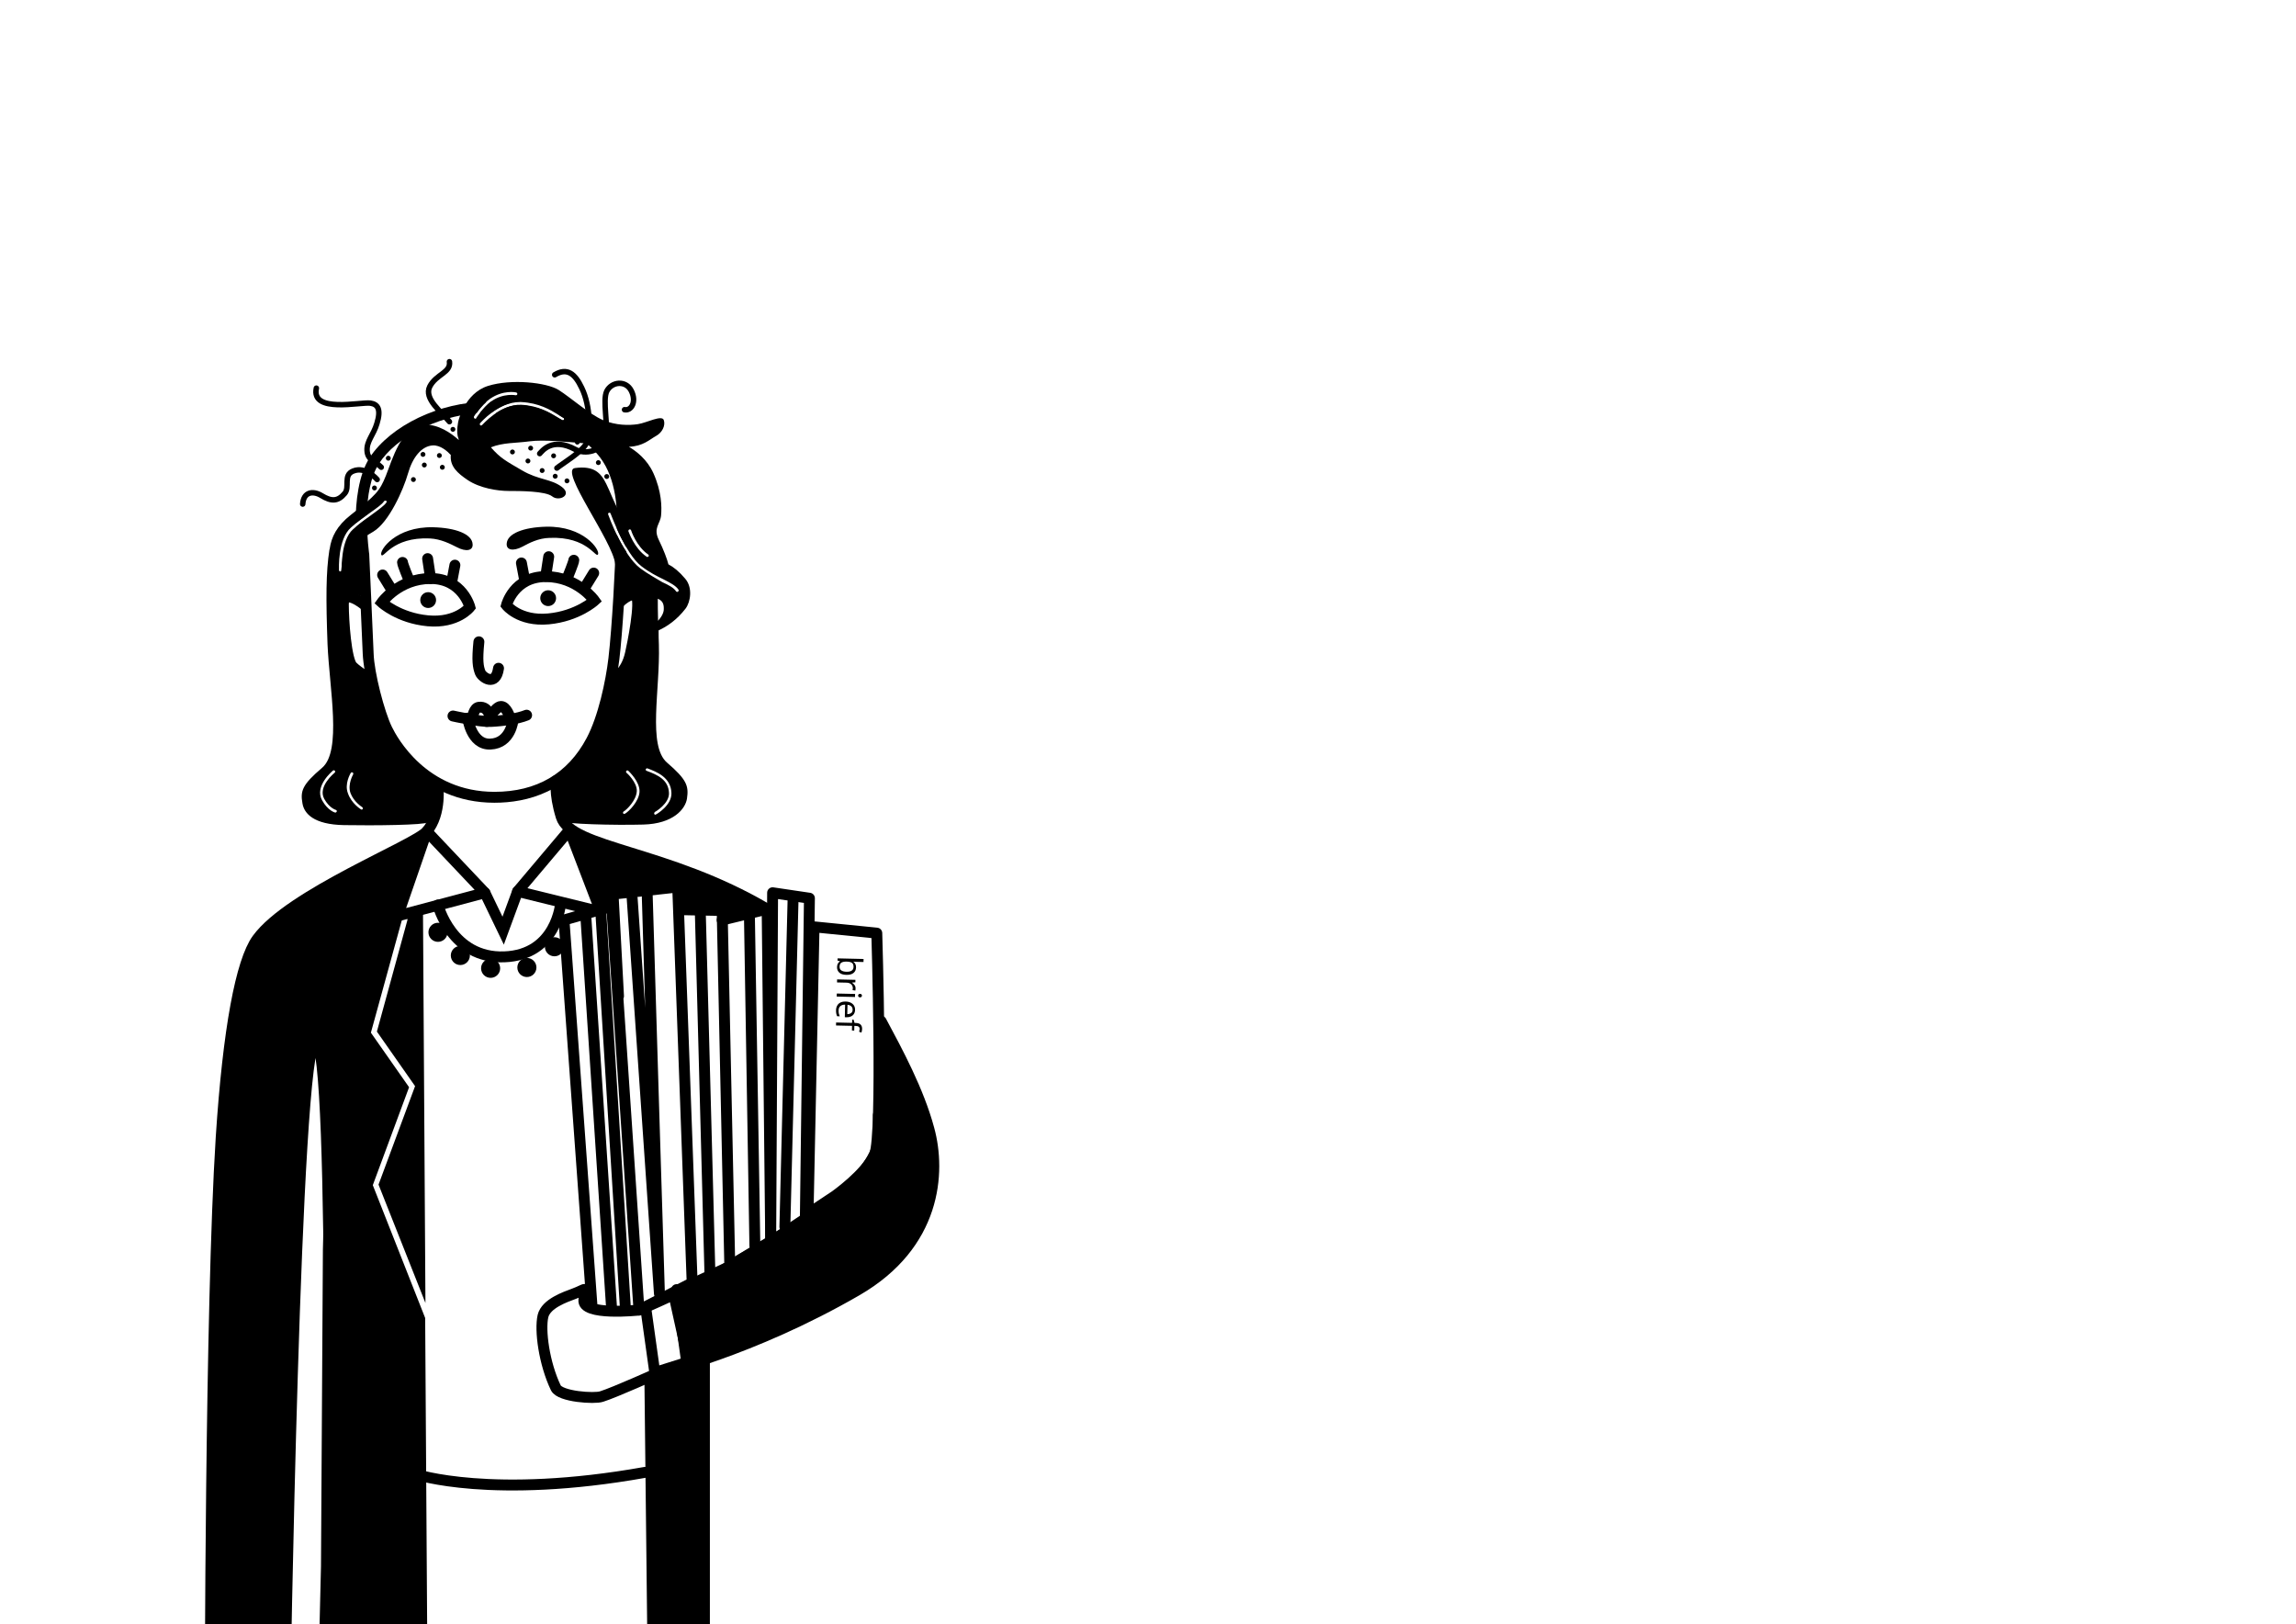
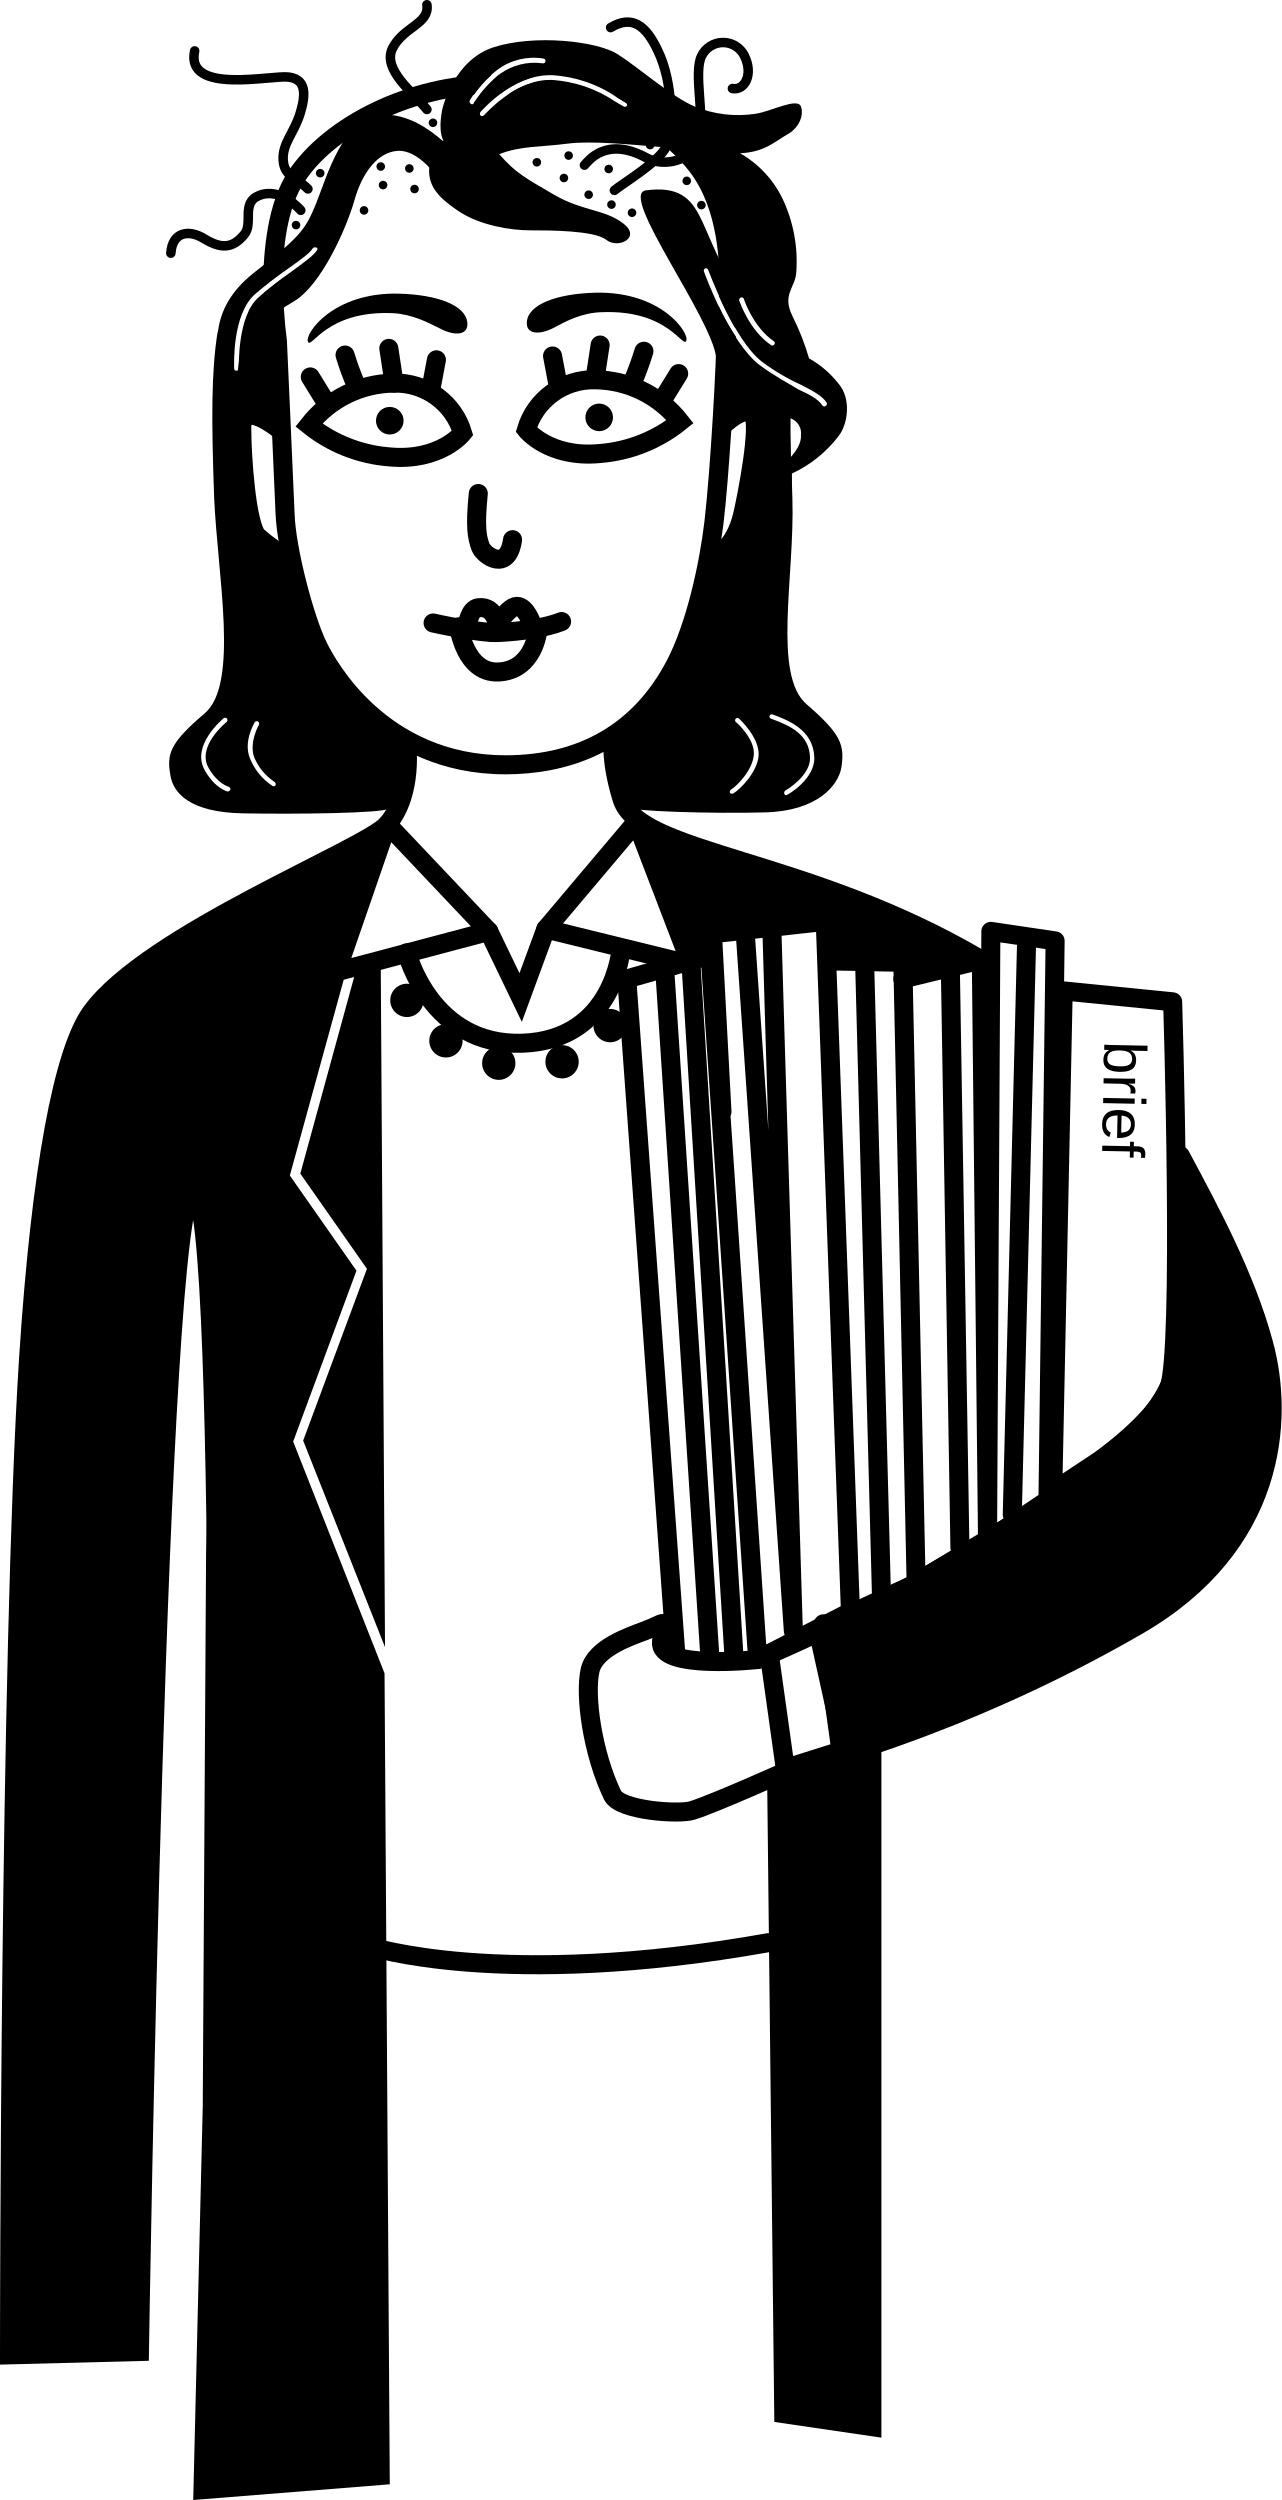
- <svg xmlns="http://www.w3.org/2000/svg" version="1.1" id="Calque_1" x="0px" y="0px" viewBox="0 0 841.9 595.3" style="enable-background:new 0 0 841.9 595.3;" xml:space="preserve">
-   <style type="text/css">
- 	.st0{fill:none;stroke:#000000;stroke-width:4;stroke-linecap:round;stroke-miterlimit:10;}
- 	.st1{fill:none;stroke:#000000;stroke-width:4;stroke-linecap:round;stroke-linejoin:round;stroke-miterlimit:10;}
- 	.st2{font-family:'SourceCodePro-Bold';}
- 	.st3{font-size:12.543px;}
- 	.st4{fill:none;stroke:#000000;stroke-width:2;stroke-linecap:round;stroke-miterlimit:10;}
- </style>
-   <g>
-     <g>
-       <g>
-         <circle cx="157" cy="220" r="2.9" />
-         <path class="st0" d="M172.3,222.6c0,0-2.7-10.5-14.4-10.5s-17.9,8.8-17.9,8.8s6.2,5.7,16.9,6.7S172.3,222.6,172.3,222.6z" />
-         <path class="st0" d="M175.6,235.3c-0.7,7-0.3,9.2,0.5,11.3c0.7,1.7,5.7,5.4,6.7-1.6" />
-         <path d="M167.5,200.6c3.4,1.8,6,1.3,5.8-1.1c-0.2-3.7-6.2-6-14.5-6.2c-13.7-0.3-19.7,8.4-19,10.1c0.8,1.7,3.8-6.6,17.8-6     C161.7,197.6,165.1,199.4,167.5,200.6z" />
-         <path class="st0" d="M133.6,221.7c0,0-7.7-6.3-7.7-0.2s1,20.5,3.3,22.8s6.7,4.7,6.7,4.7" />
-         <path class="st0" d="M225,248.7c0,0,4.5-1.5,6.2-9.2c0.7-3,4-19.3,2-21c-2.1-1.7-6.2,2.5-6.2,2.5" />
-         <path class="st0" d="M160.5,287.5c0,0,1.6,10.7-4,17.3c-4.3,5.1-50.2,23-62.2,39.5c-5.9,8.2-10.6,32.8-13.2,72.8     c-4,63-4,209.3-4,209.3l27.3-0.7c0,0,3.7-243.2,11.3-244c7.7-0.8,4.5,220,4.5,220" />
-         <path class="st0" d="M281.3,333.3c-36.6-21.6-71.9-22.2-75.5-33.8c-2.8-9.1-1.7-13.4-1.7-13.4" />
-         <path class="st0" d="M322.1,408.8c0.2,9,1.1,9.1-1.5,14.5c-12.5,26.2-86.3,57-86.3,57s-21,2.3-20.2-3.8c0.7-5.3,1.3-4-3.6-2.2     c-3.2,1.2-10.3,3.6-11.4,8.2c-1.2,5.2,0.4,17.3,4.7,26.3c1.6,3.3,14.2,4.1,16.8,3.2c4.8-1.5,20.8-8.7,20.8-8.7     s34.1-7.8,72.8-30.2c29-16.8,30.8-43.2,26.4-59.2c-3.8-14.1-11.5-28.3-17.5-39.5" />
-         <line class="st0" x1="140.3" y1="210.8" x2="143.5" y2="216" />
-         <path class="st0" d="M147.6,206.2c0,0.7,2.3,6.3,2.3,6.3" />
-         <line class="st0" x1="156.8" y1="204.8" x2="157.9" y2="212.1" />
-         <line class="st0" x1="166.8" y1="207.2" x2="165.8" y2="212.5" />
-         <circle cx="201" cy="219.3" r="2.9" />
-         <path class="st0" d="M185.7,221.9c0,0,2.7-10.5,14.4-10.5s17.9,8.8,17.9,8.8s-6.2,5.7-16.9,6.7S185.7,221.9,185.7,221.9z" />
-         <line class="st0" x1="217.7" y1="210.1" x2="214.5" y2="215.3" />
-         <path class="st0" d="M210.4,205.4c0,0.7-2.3,6.3-2.3,6.3" />
-         <line class="st0" x1="201.2" y1="204.1" x2="200.1" y2="211.3" />
-         <line class="st0" x1="191.2" y1="206.4" x2="192.2" y2="211.7" />
-         <path d="M191.6,200.4c-3.4,1.8-6,1.3-5.8-1.1c0.2-3.7,6.2-6,14.5-6.2c13.7-0.3,19.7,8.4,19,10.1c-0.8,1.7-3.8-6.6-17.8-6     C197.4,197.3,194,199.1,191.6,200.4z" />
-         <path class="st0" d="M166.1,262.5c0,0,9.7,2.2,13.8,2c4.5-0.2,10-1,13.2-2.3" />
-         <path class="st0" d="M173.3,262.8c0,0,0.5-3.3,2.3-3.5c3.8-0.5,4.2,4.3,4.2,4.3" />
-         <path class="st0" d="M178.5,264.5c0,0,3.2-5.5,5.2-5.5s3.2,3.8,3.2,3.8" />
-         <path class="st0" d="M171.5,263.3c0,0,1.3,9.8,8.3,9.5c7.5-0.3,8.3-8.7,8.3-8.7" />
-         <g>
-           <polyline class="st1" points="217.1,479.1 206.8,337.3 224.3,332.3 227.6,380.8 234.3,480.3 253.8,470.3 248.5,325.2      224.8,327.8 226.8,365.2     " />
-           <polyline class="st1" points="249.1,333.5 264.8,333.8 267.6,464.3 255.1,470.1     " />
-           <polyline class="st1" points="264.8,337.3 281.3,333.3 282.6,455.3 270.1,462.6     " />
-           <polygon class="st1" points="282.6,455.3 295.3,446.8 296.8,329.3 283.3,327.3     " />
-           <path class="st1" d="M298.5,339.8l23,2.3c0,0,2.3,74-0.8,81.2c-3.2,7.2-14.6,15.2-14.6,15.2l-9.8,6.5L298.5,339.8z" />
-           <line class="st1" x1="214.8" y1="335.8" x2="224.3" y2="480.3" />
-           <line class="st1" x1="220.3" y1="334.3" x2="229.3" y2="479.3" />
-           <path class="st1" d="M231.8,329.3l10,145c0,0-4.5-145-4.5-147" />
-           <line class="st1" x1="256.8" y1="334.8" x2="260.3" y2="466.3" />
-           <line class="st1" x1="274.8" y1="335.8" x2="276.8" y2="456.8" />
-           <line class="st1" x1="290.8" y1="329.8" x2="287.8" y2="449.8" />
-           <text transform="matrix(-2.320071e-02 0.9997 -0.9997 -2.320071e-02 307.1499 350.2975)" class="st2 st3">brief</text>
-         </g>
-         <polygon class="st1" points="156.5,304.8 177.8,327.3 145.8,335.8    " />
-         <polygon class="st1" points="208.8,304.3 189.8,326.8 220.3,334.3    " />
-         <polyline class="st0" points="236.8,479.6 240.1,503.2 251.8,499.5 248.1,472.8    " />
-         <polyline class="st0" points="189.8,326.8 184.5,341.2 177.8,327.3    " />
-         <path class="st0" d="M160.6,331.8c0,0,5,19.7,24.3,19s20.7-19.8,20.7-19.8" />
-         <circle cx="160.6" cy="341.8" r="3.5" />
-         <circle cx="168.8" cy="350.3" r="3.5" />
-         <circle cx="179.9" cy="355" r="3.5" />
-         <circle cx="193.2" cy="354.7" r="3.5" />
-         <circle cx="203.3" cy="347.1" r="3.5" />
-         <polygon points="236.3,506.1 237.8,640.5 260.3,643.8 260.3,497.8    " />
-         <path class="st0" d="M152.5,540.5c0,0,28,9.3,84-0.7" />
-         <polygon points="210.3,306.3 220.6,332.1 224.3,332.3 224.8,327.8 248.5,325.2 250.1,332.7 265.3,333 266,337.2 279.1,332.3     245.6,317.6    " />
-         <path d="M321.5,406.5l-0.8,16.8l-14.6,15.2l-60.9,36.9l5.7,25.8c0,0,32.5-12.8,34.5-13.5c10.5-3.8,37.8-20,37.8-20l7.8-10     l12-21.7l-2-18.3l-8-23.3l-11.7-24.3L321.5,406.5z" />
-         <path class="st4" d="M197.9,166.3c0.8-0.8,4.5-6.2,13.1-1.5c3.5,1.9,9.6,0.8,11-4.2c1.2-4.4-1.2-13.8,0.5-17.2     c1.8-3.5,7-4.1,9-0.1s0,7.4-2.5,6.9" />
-         <path class="st4" d="M204.2,171.6c1.8-1.5,9.4-6,10.9-9.2s1.5-13.5-1.8-20.2c-2.5-5.3-5.4-7.5-9.9-4.8" />
-         <path class="st4" d="M139.8,171.3c-2.5-2.5-5-2.6-5.2-6.1s2.4-5.8,3.6-9.9c1.6-5.2,0.4-7.1-2.4-7.5c-3.6-0.5-21.8,3.8-19.8-5.5" />
-         <path class="st4" d="M138.3,175.8c0,0-4.2-5-8.8-3.1c-3.8,1.5-1.1,5.9-3.1,8.2c-2.5,3-4.9,3-8.5,0.8c-3.1-1.9-6.6-1.4-6.9,3.1" />
-         <path d="M127.3,198.1c0,0-4.5,15.5-1,18.8l8,2l-1-25.5L127.3,198.1z" />
-         <path class="st4" d="M164.8,154.6c-2.8-3.5-9.5-8.4-7.2-12.9s7.8-5.1,7.2-9.1" />
-         <circle cx="187.9" cy="165.7" r="0.9" />
-         <ellipse transform="matrix(0.866 -0.5 0.5 0.866 -58.5707 119.4466)" cx="193.6" cy="169" rx="0.9" ry="0.9" />
-         <ellipse transform="matrix(0.866 -0.5 0.5 0.866 -56.0912 119.3092)" cx="194.6" cy="164.3" rx="0.9" ry="0.9" />
-         <ellipse transform="matrix(0.866 -0.5 0.5 0.866 -59.6172 122.5234)" cx="198.8" cy="172.5" rx="0.9" ry="0.9" />
-         <ellipse transform="matrix(0.866 -0.5 0.5 0.866 -56.3522 123.9)" cx="203" cy="167.1" rx="0.9" ry="0.9" />
-         <ellipse transform="matrix(0.866 -0.5 0.5 0.866 -60.2907 127.5709)" cx="207.9" cy="176.3" rx="0.9" ry="0.9" />
-         <ellipse transform="matrix(0.866 -0.5 0.5 0.866 -55.3998 132.4275)" cx="219.4" cy="169.6" rx="0.9" ry="0.9" />
-         <ellipse transform="matrix(0.866 -0.5 0.5 0.866 -57.5527 134.6565)" cx="222.5" cy="174.7" rx="0.9" ry="0.9" />
-         <ellipse transform="matrix(0.866 -0.5 0.5 0.866 -52.6864 127.5652)" cx="211.7" cy="162.1" rx="0.9" ry="0.9" />
-         <ellipse transform="matrix(0.866 -0.5 0.5 0.866 -60.038 125.1909)" cx="203.6" cy="174.6" rx="0.9" ry="0.9" />
-         <ellipse transform="matrix(0.8307 -0.5567 0.5567 0.8307 -65.6823 117.9585)" cx="161.1" cy="167" rx="0.9" ry="0.9" />
-         <ellipse transform="matrix(0.8307 -0.5567 0.5567 0.8307 -59.5259 119.1165)" cx="166.1" cy="157.4" rx="0.9" ry="0.9" />
-         <ellipse transform="matrix(0.8307 -0.5567 0.5567 0.8307 -69.4357 107.7087)" cx="142.4" cy="168" rx="0.9" ry="0.9" />
-         <ellipse transform="matrix(0.8307 -0.5567 0.5567 0.8307 -76.3451 106.7206)" cx="137.3" cy="178.9" rx="0.9" ry="0.9" />
-         <ellipse transform="matrix(0.8307 -0.5567 0.5567 0.8307 -66.4879 114.5394)" cx="155.1" cy="166.6" rx="0.9" ry="0.9" />
-         <ellipse transform="matrix(0.8307 -0.5567 0.5567 0.8307 -72.2137 114.1697)" cx="151.6" cy="175.8" rx="0.9" ry="0.9" />
-         <ellipse transform="matrix(0.8307 -0.5567 0.5567 0.8307 -68.5849 115.4741)" cx="155.6" cy="170.5" rx="0.9" ry="0.9" />
-         <ellipse transform="matrix(0.8307 -0.5567 0.5567 0.8307 -67.9072 119.3137)" cx="162.2" cy="171.3" rx="0.9" ry="0.9" />
-         <path d="M136.7,434.5l13.3-35.9l-14-20l11.5-41.8c0.1-0.5,0.7-0.8,1.2-0.7c0.5,0.1,0.8,0.7,0.7,1.2l-11.2,40.9l14,20l-13.4,36.1     l17.2,43.4l-0.9-143.8l-9.3,1.7l10.7-31l-22.7,12.3l-28,16l-11.5,11.2l-9,26l-4.5,53.5l-4,119l0.3,83.7l27.3-0.7l2.3-81     l4.5-126.5l1.5-30l3-6.5c0,0,4,18.7,4,21.3s-1.3,55.3-1.3,55.3l-0.7,116l-2,82.7l41.3-3.3l-1.1-170.4L136.7,434.5z" />
-         <path d="M244.6,279.6c-7.2-6.2-2.5-26.8-3-43.2c-0.1-1.9-0.1-3.7-0.1-5.3c2.9-1.3,6.7-3.8,9.9-8c1.8-2.4,2.7-7.7-0.2-11     c-2.2-2.6-4.2-4.2-6.1-5.2c-0.5-2-1.8-5.4-3.5-8.9c-2.2-4.5,0.5-5.8,0.8-9s0.2-8.8-2.8-15.5c-2.3-5.1-6.3-8.1-9-9.7l0,0     c5.2-0.2,7.5-2.6,10-4c2.2-1.2,3.5-3.8,2.8-5.8s-6.2,1-9.5,1.5s-8,0.5-12.8-1.5s-11.8-8.2-16.2-11s-17.5-4.2-26-1.5     s-10.8,12.8-10.8,12.8s-1,4,0,6.5c0,0.1,0.1,0.2,0.2,0.3c-0.1,0-0.1,0.1-0.2,0.1c-2.7-2.4-7.3-5.7-12.6-5.5     c-8.3,0.3-11.7,13-14,18.7s-3.6,7.1-12.9,14.4c-5.1,4-7.1,8.1-7.7,12.4c0,0.1,0,0.2-0.1,0.3c-1.3,8.2-1.3,18.2-0.7,34.7     c0.7,16.3,5.3,39.1-2,45.3s-8,8.5-7.2,13c0.6,3.8,4.2,7.8,15.2,8s29.5,0,30.7-1s4.2-11.5,3.8-12.5s-9.3-8.2-9.3-8.2     s-11-15.8-11.2-17L136,249l-6.7-4.7l-3.2-10l1.5-18.2l0,0c1.8-3.1,4.2-3.5,3.5-5.2c-1-2.7-2.2-0.9-0.2-7.2s0.3-5.4,6-8.8     s11-15.3,12.7-21.3s5-10,9-10.3c2.9-0.2,5.5,2.2,6.7,3.5c-0.4,4.2,2.5,6.7,6.2,9.2c4.5,3,11,4,15,4s13.5,0,16,2s7.5-0.5,3.5-3.5     s-8.5-2.5-14.5-6s-8-4.5-11.5-8.5c4.5-1.8,9-1.5,14.2-2.2s13.5,0.2,21,0.8c1.6,0.1,2.9,0.2,4.2,0.4l1.6,2.1c0,0,5.2,11,5.5,12     c0.2,0.8,0.6,8.4,0.7,10.8c-2.2-4-3.4-7.5-4.9-10.5c-2.1-4.3-4.7-6.7-11.5-5.8c-5.8,0.8,13.8,26.6,14.8,35.2     c1.6,13.7,3.8,11.6,7.7,11.2l-0.6,12.8l-3.8,14.2l-4.5-0.2l-3,16c-0.2,1.2-9.5,20.5-9.5,20.5s-9.2,5-9.8,6s2.5,12.8,3.8,13.8     s19,1.5,30,1.2s15.4-5.7,16-9.5C252.6,288.1,251.8,285.8,244.6,279.6z M128.6,283.4c0.1-0.2,0.4-0.3,0.7-0.2     c0.2,0.1,0.3,0.4,0.2,0.7c0,0-2.1,3.6-1,6.8c1.2,3.3,4.3,5.2,4.3,5.2c0.2,0.1,0.3,0.5,0.2,0.7s-0.3,0.2-0.4,0.2     c-0.1,0-0.2,0-0.3-0.1s-3.4-2.1-4.7-5.8C126.2,287.4,128.5,283.6,128.6,283.4z M123.5,297.5c-0.1,0.2-0.3,0.4-0.5,0.4h-0.1     c-0.1,0-2.7-0.7-4.8-4.5c-2.9-5.2,3.8-10.7,4-10.9c0.2-0.2,0.5-0.1,0.7,0.1s0.1,0.5-0.1,0.7c-0.1,0.1-6.3,5.1-3.8,9.6     c1.9,3.4,4.2,4,4.2,4C123.4,297,123.6,297.3,123.5,297.5z M141.7,184.2c-0.7,1.1-2.8,2.6-5.4,4.5c-2.2,1.6-4.7,3.4-6.9,5.4     c-4.5,4-4.1,14.7-4.1,14.9c0,0.3-0.2,0.5-0.5,0.5l0,0c-0.3,0-0.5-0.2-0.5-0.5c0-0.5-0.5-11.3,4.4-15.6c2.2-2,4.8-3.8,7-5.4     c2.4-1.7,4.5-3.2,5.1-4.2c0.1-0.2,0.5-0.3,0.7-0.2C141.8,183.6,141.9,183.9,141.7,184.2z M174.3,153.5c-0.1,0-0.2,0-0.3-0.1     c-0.2-0.1-0.3-0.5-0.2-0.7s2.6-4.2,5.9-6.5c4.8-3.3,9.4-2.4,9.6-2.3c0.3,0.1,0.4,0.3,0.4,0.6c-0.1,0.3-0.3,0.4-0.6,0.4     c0,0-4.5-0.9-8.9,2.2c-3.1,2.2-5.6,6.2-5.6,6.2C174.6,153.5,174.5,153.5,174.3,153.5z M206.9,153.8c-0.1,0.2-0.4,0.3-0.7,0.2     c-0.6-0.3-1.2-0.7-1.9-1.1c-2.8-1.7-7-4.2-13.2-4.5c-7.7-0.3-14.2,7.4-14.3,7.4c-0.1,0.1-0.2,0.2-0.4,0.2c-0.1,0-0.2,0-0.3-0.1     c-0.2-0.2-0.2-0.5-0.1-0.7c0.3-0.3,6.7-7.8,14.6-7.8c0.2,0,0.3,0,0.5,0c6.5,0.3,10.8,2.9,13.7,4.7c0.7,0.4,1.3,0.8,1.8,1.1     C206.9,153.3,207,153.6,206.9,153.8z M241.3,227.6c-0.1-3.5-0.1-6.1-0.1-8.1c1.6,0.7,2.2,1.7,2.2,3.5     C243.5,224.7,242.5,226.2,241.3,227.6z M230.8,194.1c0.3-0.1,0.5,0.1,0.6,0.3c0,0.1,2,6,6.3,8.9c0.2,0.2,0.3,0.5,0.1,0.7     c-0.1,0.1-0.3,0.2-0.4,0.2c-0.1,0-0.2,0-0.3-0.1c-4.6-3.1-6.6-9.2-6.7-9.4C230.4,194.5,230.5,194.2,230.8,194.1z M229.2,298.3     c-0.1,0-0.2,0.1-0.3,0.1c-0.2,0-0.3-0.1-0.4-0.2c-0.1-0.2-0.1-0.5,0.2-0.7c1.2-0.7,4.6-4.1,4.8-7.4c0.2-3.2-3.7-6.8-3.8-6.8     c-0.2-0.2-0.2-0.5,0-0.7s0.5-0.2,0.7,0s4.3,4,4.1,7.7C234.3,293.8,230.6,297.5,229.2,298.3z M234.7,208.3     c-6.3-4.8-11.5-19.1-11.7-19.7c-0.1-0.3,0-0.5,0.3-0.6s0.5,0,0.6,0.3c0.1,0.1,5.3,14.7,11.3,19.3c3,2.3,5.8,3.7,8.1,4.8     c2.5,1.3,4.5,2.3,5.5,3.8c0.1,0.2,0.1,0.5-0.2,0.7c-0.1,0.1-0.2,0.1-0.3,0.1c-0.2,0-0.3-0.1-0.4-0.2c-0.8-1.3-2.7-2.3-5.1-3.4     C240.7,212.1,237.8,210.6,234.7,208.3z M240.5,298.6c-0.1,0-0.2,0.1-0.2,0.1c-0.2,0-0.3-0.1-0.4-0.3c-0.1-0.2,0-0.5,0.2-0.7     c0.1,0,5.4-3.1,5.2-7c-0.2-4.8-4.1-6.6-8.2-8.1c-0.3-0.1-0.4-0.4-0.3-0.6s0.4-0.4,0.6-0.3c3.2,1.2,8.6,3.2,8.8,9     C246.4,295.2,240.8,298.5,240.5,298.6z" />
-         <g>
-           <path d="M204.8,152.1c0.7,0.4,1.3,0.8,1.8,1.1c0.2,0.1,0.3,0.4,0.2,0.7c-0.1,0.2-0.4,0.3-0.7,0.2c-0.6-0.3-1.2-0.7-1.9-1.1      c-1.7-1.1-4.1-2.5-7.1-3.4c-1.3-0.3-2.7-0.6-4.1-0.9c-0.6-0.1-1.3-0.1-2-0.2c-3.5-0.1-6.7,1.3-9.2,3c10,0.4,28.2,3.1,38.3,16.3      c5.9,7.8,6.4,19.3,6.1,26.1c0.9,2.1,2.1,4.4,3.4,6.7c0-0.2,0-0.3,0-0.5c0.4-2.2,3.2-22.1-6.3-34.7c-4.5-6-11.2-10.6-19.3-13.7      C204.3,151.8,204.6,151.9,204.8,152.1z" />
-           <path d="M176,151.4c0.9-0.1,1.9-0.1,2.8-0.1c0.4,0,0.9,0,1.4,0c1.9-1.4,4.4-2.9,7.2-3.6c-2.4-0.3-5-0.4-7.5-0.4      C178.4,148.6,177,150.2,176,151.4z" />
-           <path d="M134.5,188.7c0.2-6.6,1.3-13.9,4.5-18.8c6.3-9.7,21.2-17.2,35.7-18.4c0.8-1.1,2.1-2.8,3.7-4.2      c-17.2,0.1-35.1,8.7-42.8,20.4c-4.2,6.5-5.2,16.3-5.2,24.1C131.8,190.7,133.2,189.7,134.5,188.7z" />
-           <path d="M226.1,195.9c-0.2,2.2-0.4,3.5-0.4,3.6v0.3c0,6.9-1.3,30.5-2.6,41.5c-1,8.4-3.7,21.2-8,29.3      c-6.9,13-18.3,19.7-33.8,19.7c-24.9,0-35.7-19.9-37.6-23.8c-2.7-5.5-6.5-19.9-6.7-27c-0.3-7.7-1.6-35.7-1.6-36v-0.2      c0-0.1-0.9-6.1-0.8-13.3c-1.3,1-2.7,2-4,3.1c0.1,5.6,0.7,9.9,0.8,10.7c0.1,1.8,1.3,28.3,1.6,35.8c0.3,7.7,4.3,22.6,7.1,28.6      c2.1,4.4,14,26.1,41.2,26.1c11.8,0,27.8-3.8,37.3-21.8c4.6-8.6,7.4-21.9,8.5-30.7c1.2-10,2.4-30.4,2.6-39.5      C228.3,200.3,227.1,198,226.1,195.9z" />
-         </g>
-       </g>
-     </g>
-   </g>
+ <svg xmlns="http://www.w3.org/2000/svg" id="Calque_1" data-name="Calque 1" viewBox="0 0 269.31 525.3">
+   <defs>
+     <style>.cls-1,.cls-2,.cls-4{fill:none;stroke:#000;stroke-linecap:round;}.cls-1,.cls-4{stroke-miterlimit:10;}.cls-1,.cls-2{stroke-width:4px;}.cls-2{stroke-linejoin:round;}.cls-3{isolation:isolate;font-size:12.54px;font-family:ArialMT, Arial;}.cls-4{stroke-width:2px;}</style>
+   </defs>
+   <circle cx="81.9" cy="88.4" r="2.9" />
+   <path class="cls-1" d="M172.3,222.6a14.66,14.66,0,0,0-14.4-10.5,23,23,0,0,0-17.9,8.8,30.74,30.74,0,0,0,16.9,6.7C167.6,228.6,172.3,222.6,172.3,222.6Z" transform="translate(-75.1 -131.6)" />
+   <path class="cls-1" d="M175.6,235.3c-.7,7-.3,9.2.5,11.3.7,1.7,5.7,5.4,6.7-1.6" transform="translate(-75.1 -131.6)" />
+   <path d="M167.5,200.6c3.4,1.8,6,1.3,5.8-1.1-.2-3.7-6.2-6-14.5-6.2-13.7-.3-19.7,8.4-19,10.1s3.8-6.6,17.8-6C161.7,197.6,165.1,199.4,167.5,200.6Z" transform="translate(-75.1 -131.6)" />
+   <path class="cls-1" d="M133.6,221.7s-7.7-6.3-7.7-.2,1,20.5,3.3,22.8a36.42,36.42,0,0,0,6.7,4.7" transform="translate(-75.1 -131.6)" />
+   <path class="cls-1" d="M225,248.7s4.5-1.5,6.2-9.2c.7-3,4-19.3,2-21S227,221,227,221" transform="translate(-75.1 -131.6)" />
+   <path class="cls-1" d="M160.5,287.5s1.6,10.7-4,17.3c-4.3,5.1-50.2,23-62.2,39.5-5.9,8.2-10.6,32.8-13.2,72.8-4,63-4,209.3-4,209.3l27.3-.7s3.7-243.2,11.3-244,4.5,220,4.5,220" transform="translate(-75.1 -131.6)" />
+   <path class="cls-1" d="M281.3,333.3c-36.6-21.6-71.9-22.2-75.5-33.8-2.8-9.1-1.7-13.4-1.7-13.4" transform="translate(-75.1 -131.6)" />
+   <path class="cls-1" d="M322.1,408.8c.2,9,1.1,9.1-1.5,14.5-12.5,26.2-86.3,57-86.3,57s-21,2.3-20.2-3.8c.7-5.3,1.3-4-3.6-2.2-3.2,1.2-10.3,3.6-11.4,8.2-1.2,5.2.4,17.3,4.7,26.3,1.6,3.3,14.2,4.1,16.8,3.2,4.8-1.5,20.8-8.7,20.8-8.7s34.1-7.8,72.8-30.2c29-16.8,30.8-43.2,26.4-59.2-3.8-14.1-11.5-28.3-17.5-39.5" transform="translate(-75.1 -131.6)" />
+   <line class="cls-1" x1="65.2" y1="79.2" x2="68.4" y2="84.4" />
+   <path class="cls-1" d="M147.6,206.2a62.16,62.16,0,0,0,2.3,6.3" transform="translate(-75.1 -131.6)" />
+   <line class="cls-1" x1="81.7" y1="73.2" x2="82.8" y2="80.5" />
+   <line class="cls-1" x1="91.7" y1="75.6" x2="90.7" y2="80.9" />
+   <circle cx="125.9" cy="87.7" r="2.9" />
+   <path class="cls-1" d="M185.7,221.9a14.66,14.66,0,0,1,14.4-10.5,23,23,0,0,1,17.9,8.8,30.74,30.74,0,0,1-16.9,6.7C190.4,227.9,185.7,221.9,185.7,221.9Z" transform="translate(-75.1 -131.6)" />
+   <line class="cls-1" x1="142.6" y1="78.5" x2="139.4" y2="83.7" />
+   <path class="cls-1" d="M210.4,205.4a62.16,62.16,0,0,1-2.3,6.3" transform="translate(-75.1 -131.6)" />
+   <line class="cls-1" x1="126.1" y1="72.5" x2="125" y2="79.7" />
+   <line class="cls-1" x1="116.1" y1="74.8" x2="117.1" y2="80.1" />
+   <path d="M191.6,200.4c-3.4,1.8-6,1.3-5.8-1.1.2-3.7,6.2-6,14.5-6.2,13.7-.3,19.7,8.4,19,10.1s-3.8-6.6-17.8-6C197.4,197.3,194,199.1,191.6,200.4Z" transform="translate(-75.1 -131.6)" />
+   <path class="cls-1" d="M166.1,262.5s9.7,2.2,13.8,2c4.5-.2,10-1,13.2-2.3" transform="translate(-75.1 -131.6)" />
+   <path class="cls-1" d="M173.3,262.8s.5-3.3,2.3-3.5c3.8-.5,4.2,4.3,4.2,4.3" transform="translate(-75.1 -131.6)" />
+   <path class="cls-1" d="M178.5,264.5s3.2-5.5,5.2-5.5,3.2,3.8,3.2,3.8" transform="translate(-75.1 -131.6)" />
+   <path class="cls-1" d="M171.5,263.3s1.3,9.8,8.3,9.5c7.5-.3,8.3-8.7,8.3-8.7" transform="translate(-75.1 -131.6)" />
+   <polyline class="cls-2" points="142 347.5 131.7 205.7 149.2 200.7 152.5 249.2 159.2 348.7 178.7 338.7 173.4 193.6 149.7 196.2 151.7 233.6" />
+   <polyline class="cls-2" points="174 201.9 189.7 202.2 192.5 332.7 180 338.5" />
+   <polyline class="cls-2" points="189.7 205.7 206.2 201.7 207.5 323.7 195 331" />
+   <polygon class="cls-2" points="207.5 323.7 220.2 315.2 221.7 197.7 208.2 195.7 207.5 323.7" />
+   <path class="cls-2" d="M298.5,339.8l23,2.3s2.3,74-.8,81.2-14.6,15.2-14.6,15.2l-9.8,6.5Z" transform="translate(-75.1 -131.6)" />
+   <line class="cls-2" x1="139.7" y1="204.2" x2="149.2" y2="348.7" />
+   <line class="cls-2" x1="145.2" y1="202.7" x2="154.2" y2="347.7" />
+   <path class="cls-2" d="M231.8,329.3l10,145s-4.5-145-4.5-147" transform="translate(-75.1 -131.6)" />
+   <line class="cls-2" x1="181.7" y1="203.2" x2="185.2" y2="334.7" />
+   <line class="cls-2" x1="199.7" y1="204.2" x2="201.7" y2="325.2" />
+   <line class="cls-2" x1="215.7" y1="198.2" x2="212.7" y2="318.2" />
+   <text class="cls-3" transform="matrix(-0.02, 1, -1, -0.02, 232.05, 218.7)">brief</text>
+   <polygon class="cls-2" points="81.4 173.2 102.7 195.7 70.7 204.2 81.4 173.2" />
+   <polygon class="cls-2" points="133.7 172.7 114.7 195.2 145.2 202.7 133.7 172.7" />
+   <polyline class="cls-1" points="161.7 348 165 371.6 176.7 367.9 173 341.2" />
+   <polyline class="cls-1" points="114.7 195.2 109.4 209.6 102.7 195.7" />
+   <path class="cls-1" d="M160.6,331.8s5,19.7,24.3,19S205.6,331,205.6,331" transform="translate(-75.1 -131.6)" />
+   <circle cx="85.5" cy="210.2" r="3.5" />
+   <circle cx="93.7" cy="218.7" r="3.5" />
+   <circle cx="104.8" cy="223.4" r="3.5" />
+   <circle cx="118.1" cy="223.1" r="3.5" />
+   <circle cx="128.2" cy="215.5" r="3.5" />
+   <polygon points="161.2 374.5 162.7 508.9 185.2 512.2 185.2 366.2 161.2 374.5" />
+   <path class="cls-1" d="M152.5,540.5s28,9.3,84-.7" transform="translate(-75.1 -131.6)" />
+   <polygon points="135.2 174.7 145.5 200.5 149.2 200.7 149.7 196.2 173.4 193.6 175 201.1 190.2 201.4 190.9 205.6 204 200.7 170.5 186 135.2 174.7" />
+   <path d="M321.5,406.5l-.8,16.8-14.6,15.2-60.9,36.9,5.7,25.8s32.5-12.8,34.5-13.5c10.5-3.8,37.8-20,37.8-20l7.8-10L343,436l-2-18.3-8-23.3-11.7-24.3Z" transform="translate(-75.1 -131.6)" />
+   <path class="cls-4" d="M197.9,166.3c.8-.8,4.5-6.2,13.1-1.5,3.5,1.9,9.6.8,11-4.2,1.2-4.4-1.2-13.8.5-17.2a5,5,0,0,1,9-.1c2,4,0,7.4-2.5,6.9" transform="translate(-75.1 -131.6)" />
+   <path class="cls-4" d="M204.2,171.6c1.8-1.5,9.4-6,10.9-9.2s1.5-13.5-1.8-20.2c-2.5-5.3-5.4-7.5-9.9-4.8" transform="translate(-75.1 -131.6)" />
+   <path class="cls-4" d="M139.8,171.3c-2.5-2.5-5-2.6-5.2-6.1s2.4-5.8,3.6-9.9c1.6-5.2.4-7.1-2.4-7.5-3.6-.5-21.8,3.8-19.8-5.5" transform="translate(-75.1 -131.6)" />
+   <path class="cls-4" d="M138.3,175.8s-4.2-5-8.8-3.1c-3.8,1.5-1.1,5.9-3.1,8.2-2.5,3-4.9,3-8.5.8-3.1-1.9-6.6-1.4-6.9,3.1" transform="translate(-75.1 -131.6)" />
+   <path d="M127.3,198.1s-4.5,15.5-1,18.8l8,2-1-25.5Z" transform="translate(-75.1 -131.6)" />
+   <path class="cls-4" d="M164.8,154.6c-2.8-3.5-9.5-8.4-7.2-12.9s7.8-5.1,7.2-9.1" transform="translate(-75.1 -131.6)" />
+   <circle cx="112.8" cy="34.1" r="0.9" />
+   <circle cx="118.49" cy="37.4" r="0.9" />
+   <circle cx="119.48" cy="32.69" r="0.9" />
+   <circle cx="123.69" cy="40.91" r="0.9" />
+   <circle cx="127.9" cy="35.51" r="0.9" />
+   <circle cx="132.8" cy="44.7" r="0.9" />
+   <circle cx="144.3" cy="38" r="0.9" />
+   <circle cx="147.38" cy="43.1" r="0.9" />
+   <circle cx="136.6" cy="30.49" r="0.9" />
+   <circle cx="128.48" cy="42.99" r="0.9" />
+   <circle cx="86.01" cy="35.4" r="0.9" />
+   <circle cx="90.98" cy="25.8" r="0.9" />
+   <circle cx="67.28" cy="36.39" r="0.9" />
+   <circle cx="62.2" cy="47.3" r="0.9" />
+   <circle cx="80" cy="34.99" r="0.9" />
+   <circle cx="76.49" cy="44.21" r="0.9" />
+   <circle cx="80.49" cy="38.89" r="0.9" />
+   <circle cx="87.1" cy="39.72" r="0.9" />
+   <path d="M136.7,434.5,150,398.6l-14-20,11.5-41.8a1,1,0,1,1,1.9.5l-11.2,40.9,14,20-13.4,36.1L156,477.7l-.9-143.8-9.3,1.7,10.7-31-22.7,12.3-28,16L94.3,344.1l-9,26-4.5,53.5-4,119,.3,83.7,27.3-.7,2.3-81,4.5-126.5,1.5-30,3-6.5s4,18.7,4,21.3-1.3,55.3-1.3,55.3l-.7,116-2,82.7,41.3-3.3-1.1-170.4Z" transform="translate(-75.1 -131.6)" />
+   <path d="M244.6,279.6c-7.2-6.2-2.5-26.8-3-43.2-.1-1.9-.1-3.7-.1-5.3a26.14,26.14,0,0,0,9.9-8c1.8-2.4,2.7-7.7-.2-11a20.84,20.84,0,0,0-6.1-5.2,52.69,52.69,0,0,0-3.5-8.9c-2.2-4.5.5-5.8.8-9a30.87,30.87,0,0,0-2.8-15.5,22,22,0,0,0-9-9.7h0c5.2-.2,7.5-2.6,10-4,2.2-1.2,3.5-3.8,2.8-5.8s-6.2,1-9.5,1.5a24.17,24.17,0,0,1-12.8-1.5c-4.8-2-11.8-8.2-16.2-11s-17.5-4.2-26-1.5-10.8,12.8-10.8,12.8-1,4,0,6.5c0,.1.1.2.2.3-.1,0-.1.1-.2.1-2.7-2.4-7.3-5.7-12.6-5.5-8.3.3-11.7,13-14,18.7s-3.6,7.1-12.9,14.4c-5.1,4-7.1,8.1-7.7,12.4a.37.37,0,0,1-.1.3c-1.3,8.2-1.3,18.2-.7,34.7.7,16.3,5.3,39.1-2,45.3s-8,8.5-7.2,13c.6,3.8,4.2,7.8,15.2,8s29.5,0,30.7-1S161,290,160.6,289s-9.3-8.2-9.3-8.2-11-15.8-11.2-17L136,249l-6.7-4.7-3.2-10,1.5-18.2h0c1.8-3.1,4.2-3.5,3.5-5.2-1-2.7-2.2-.9-.2-7.2s.3-5.4,6-8.8,11-15.3,12.7-21.3,5-10,9-10.3c2.9-.2,5.5,2.2,6.7,3.5-.4,4.2,2.5,6.7,6.2,9.2,4.5,3,11,4,15,4s13.5,0,16,2,7.5-.5,3.5-3.5-8.5-2.5-14.5-6-8-4.5-11.5-8.5c4.5-1.8,9-1.5,14.2-2.2s13.5.2,21,.8c1.6.1,2.9.2,4.2.4l1.6,2.1s5.2,11,5.5,12c.2.8.6,8.4.7,10.8-2.2-4-3.4-7.5-4.9-10.5-2.1-4.3-4.7-6.7-11.5-5.8-5.8.8,13.8,26.6,14.8,35.2,1.6,13.7,3.8,11.6,7.7,11.2l-.6,12.8L228.9,245l-4.5-.2-3,16c-.2,1.2-9.5,20.5-9.5,20.5s-9.2,5-9.8,6,2.5,12.8,3.8,13.8,19,1.5,30,1.2,15.4-5.7,16-9.5C252.6,288.1,251.8,285.8,244.6,279.6Zm-116,3.8a.51.51,0,1,1,.9.5s-2.1,3.6-1,6.8a11.43,11.43,0,0,0,4.3,5.2.62.62,0,0,1,.2.7.4.4,0,0,1-.4.2.37.37,0,0,1-.3-.1,12.47,12.47,0,0,1-4.7-5.8C126.2,287.4,128.5,283.6,128.6,283.4Zm-5.1,14.1a.66.66,0,0,1-.5.4h-.1c-.1,0-2.7-.7-4.8-4.5-2.9-5.2,3.8-10.7,4-10.9a.5.5,0,1,1,.6.8c-.1.1-6.3,5.1-3.8,9.6,1.9,3.4,4.2,4,4.2,4C123.4,297,123.6,297.3,123.5,297.5Zm18.2-113.3c-.7,1.1-2.8,2.6-5.4,4.5a81.26,81.26,0,0,0-6.9,5.4c-4.5,4-4.1,14.7-4.1,14.9a.47.47,0,0,1-.5.5h0a.47.47,0,0,1-.5-.5c0-.5-.5-11.3,4.4-15.6a82.29,82.29,0,0,1,7-5.4c2.4-1.7,4.5-3.2,5.1-4.2a.62.62,0,0,1,.7-.2C141.8,183.6,141.9,183.9,141.7,184.2Zm32.6-30.7a.37.37,0,0,1-.3-.1.62.62,0,0,1-.2-.7,24.34,24.34,0,0,1,5.9-6.5,12.78,12.78,0,0,1,9.6-2.3.51.51,0,1,1-.2,1,12.44,12.44,0,0,0-8.9,2.2,25.24,25.24,0,0,0-5.6,6.2C174.6,153.5,174.5,153.5,174.3,153.5Zm32.6.3a.57.57,0,0,1-.7.2c-.6-.3-1.2-.7-1.9-1.1a26.65,26.65,0,0,0-13.2-4.5c-7.7-.3-14.2,7.4-14.3,7.4a.52.52,0,0,1-.4.2.37.37,0,0,1-.3-.1.62.62,0,0,1-.1-.7c.3-.3,6.7-7.8,14.6-7.8h.5a26.92,26.92,0,0,1,13.7,4.7c.7.4,1.3.8,1.8,1.1A.45.45,0,0,1,206.9,153.8Zm34.4,73.8c-.1-3.5-.1-6.1-.1-8.1a3.3,3.3,0,0,1,2.2,3.5C243.5,224.7,242.5,226.2,241.3,227.6Zm-10.5-33.5a.49.49,0,0,1,.6.3c0,.1,2,6,6.3,8.9a.49.49,0,0,1,.1.7.76.76,0,0,1-.4.2.37.37,0,0,1-.3-.1c-4.6-3.1-6.6-9.2-6.7-9.4A.62.62,0,0,1,230.8,194.1Zm-1.6,104.2c-.1,0-.2.1-.3.1a.52.52,0,0,1-.4-.2.53.53,0,0,1,.2-.7c1.2-.7,4.6-4.1,4.8-7.4s-3.7-6.8-3.8-6.8a.49.49,0,0,1,.7-.7c.2.2,4.3,4,4.1,7.7C234.3,293.8,230.6,297.5,229.2,298.3Zm5.5-90c-6.3-4.8-11.5-19.1-11.7-19.7a.47.47,0,0,1,.9-.3c.1.1,5.3,14.7,11.3,19.3a43.47,43.47,0,0,0,8.1,4.8c2.5,1.3,4.5,2.3,5.5,3.8a.53.53,0,0,1-.2.7.37.37,0,0,1-.3.1.52.52,0,0,1-.4-.2c-.8-1.3-2.7-2.3-5.1-3.4C240.7,212.1,237.8,210.6,234.7,208.3Zm5.8,90.3a.35.35,0,0,0-.2.1c-.2,0-.3-.1-.4-.3a.66.66,0,0,1,.2-.7c.1,0,5.4-3.1,5.2-7-.2-4.8-4.1-6.6-8.2-8.1a.45.45,0,0,1-.3-.6c.1-.2.4-.4.6-.3,3.2,1.2,8.6,3.2,8.8,9C246.4,295.2,240.8,298.5,240.5,298.6Z" transform="translate(-75.1 -131.6)" />
+   <path d="M204.8,152.1c.7.4,1.3.8,1.8,1.1a.51.51,0,0,1-.5.9c-.6-.3-1.2-.7-1.9-1.1a27.69,27.69,0,0,0-7.1-3.4c-1.3-.3-2.7-.6-4.1-.9-.6-.1-1.3-.1-2-.2a15.81,15.81,0,0,0-9.2,3c10,.4,28.2,3.1,38.3,16.3,5.9,7.8,6.4,19.3,6.1,26.1a70.65,70.65,0,0,0,3.4,6.7v-.5c.4-2.2,3.2-22.1-6.3-34.7-4.5-6-11.2-10.6-19.3-13.7A2,2,0,0,1,204.8,152.1Z" transform="translate(-75.1 -131.6)" />
+   <path d="M176,151.4a26.2,26.2,0,0,1,2.8-.1h1.4a21.15,21.15,0,0,1,7.2-3.6,61.72,61.72,0,0,0-7.5-.4A36.33,36.33,0,0,0,176,151.4Z" transform="translate(-75.1 -131.6)" />
+   <path d="M134.5,188.7c.2-6.6,1.3-13.9,4.5-18.8,6.3-9.7,21.2-17.2,35.7-18.4a25.79,25.79,0,0,1,3.7-4.2c-17.2.1-35.1,8.7-42.8,20.4-4.2,6.5-5.2,16.3-5.2,24.1C131.8,190.7,133.2,189.7,134.5,188.7Z" transform="translate(-75.1 -131.6)" />
+   <path d="M226.1,195.9c-.2,2.2-.4,3.5-.4,3.6v.3c0,6.9-1.3,30.5-2.6,41.5-1,8.4-3.7,21.2-8,29.3-6.9,13-18.3,19.7-33.8,19.7-24.9,0-35.7-19.9-37.6-23.8-2.7-5.5-6.5-19.9-6.7-27-.3-7.7-1.6-35.7-1.6-36v-.2a94.74,94.74,0,0,1-.8-13.3c-1.3,1-2.7,2-4,3.1a95.31,95.31,0,0,0,.8,10.7c.1,1.8,1.3,28.3,1.6,35.8.3,7.7,4.3,22.6,7.1,28.6,2.1,4.4,14,26.1,41.2,26.1,11.8,0,27.8-3.8,37.3-21.8,4.6-8.6,7.4-21.9,8.5-30.7,1.2-10,2.4-30.4,2.6-39.5A45.27,45.27,0,0,1,226.1,195.9Z" transform="translate(-75.1 -131.6)" />
</svg>
